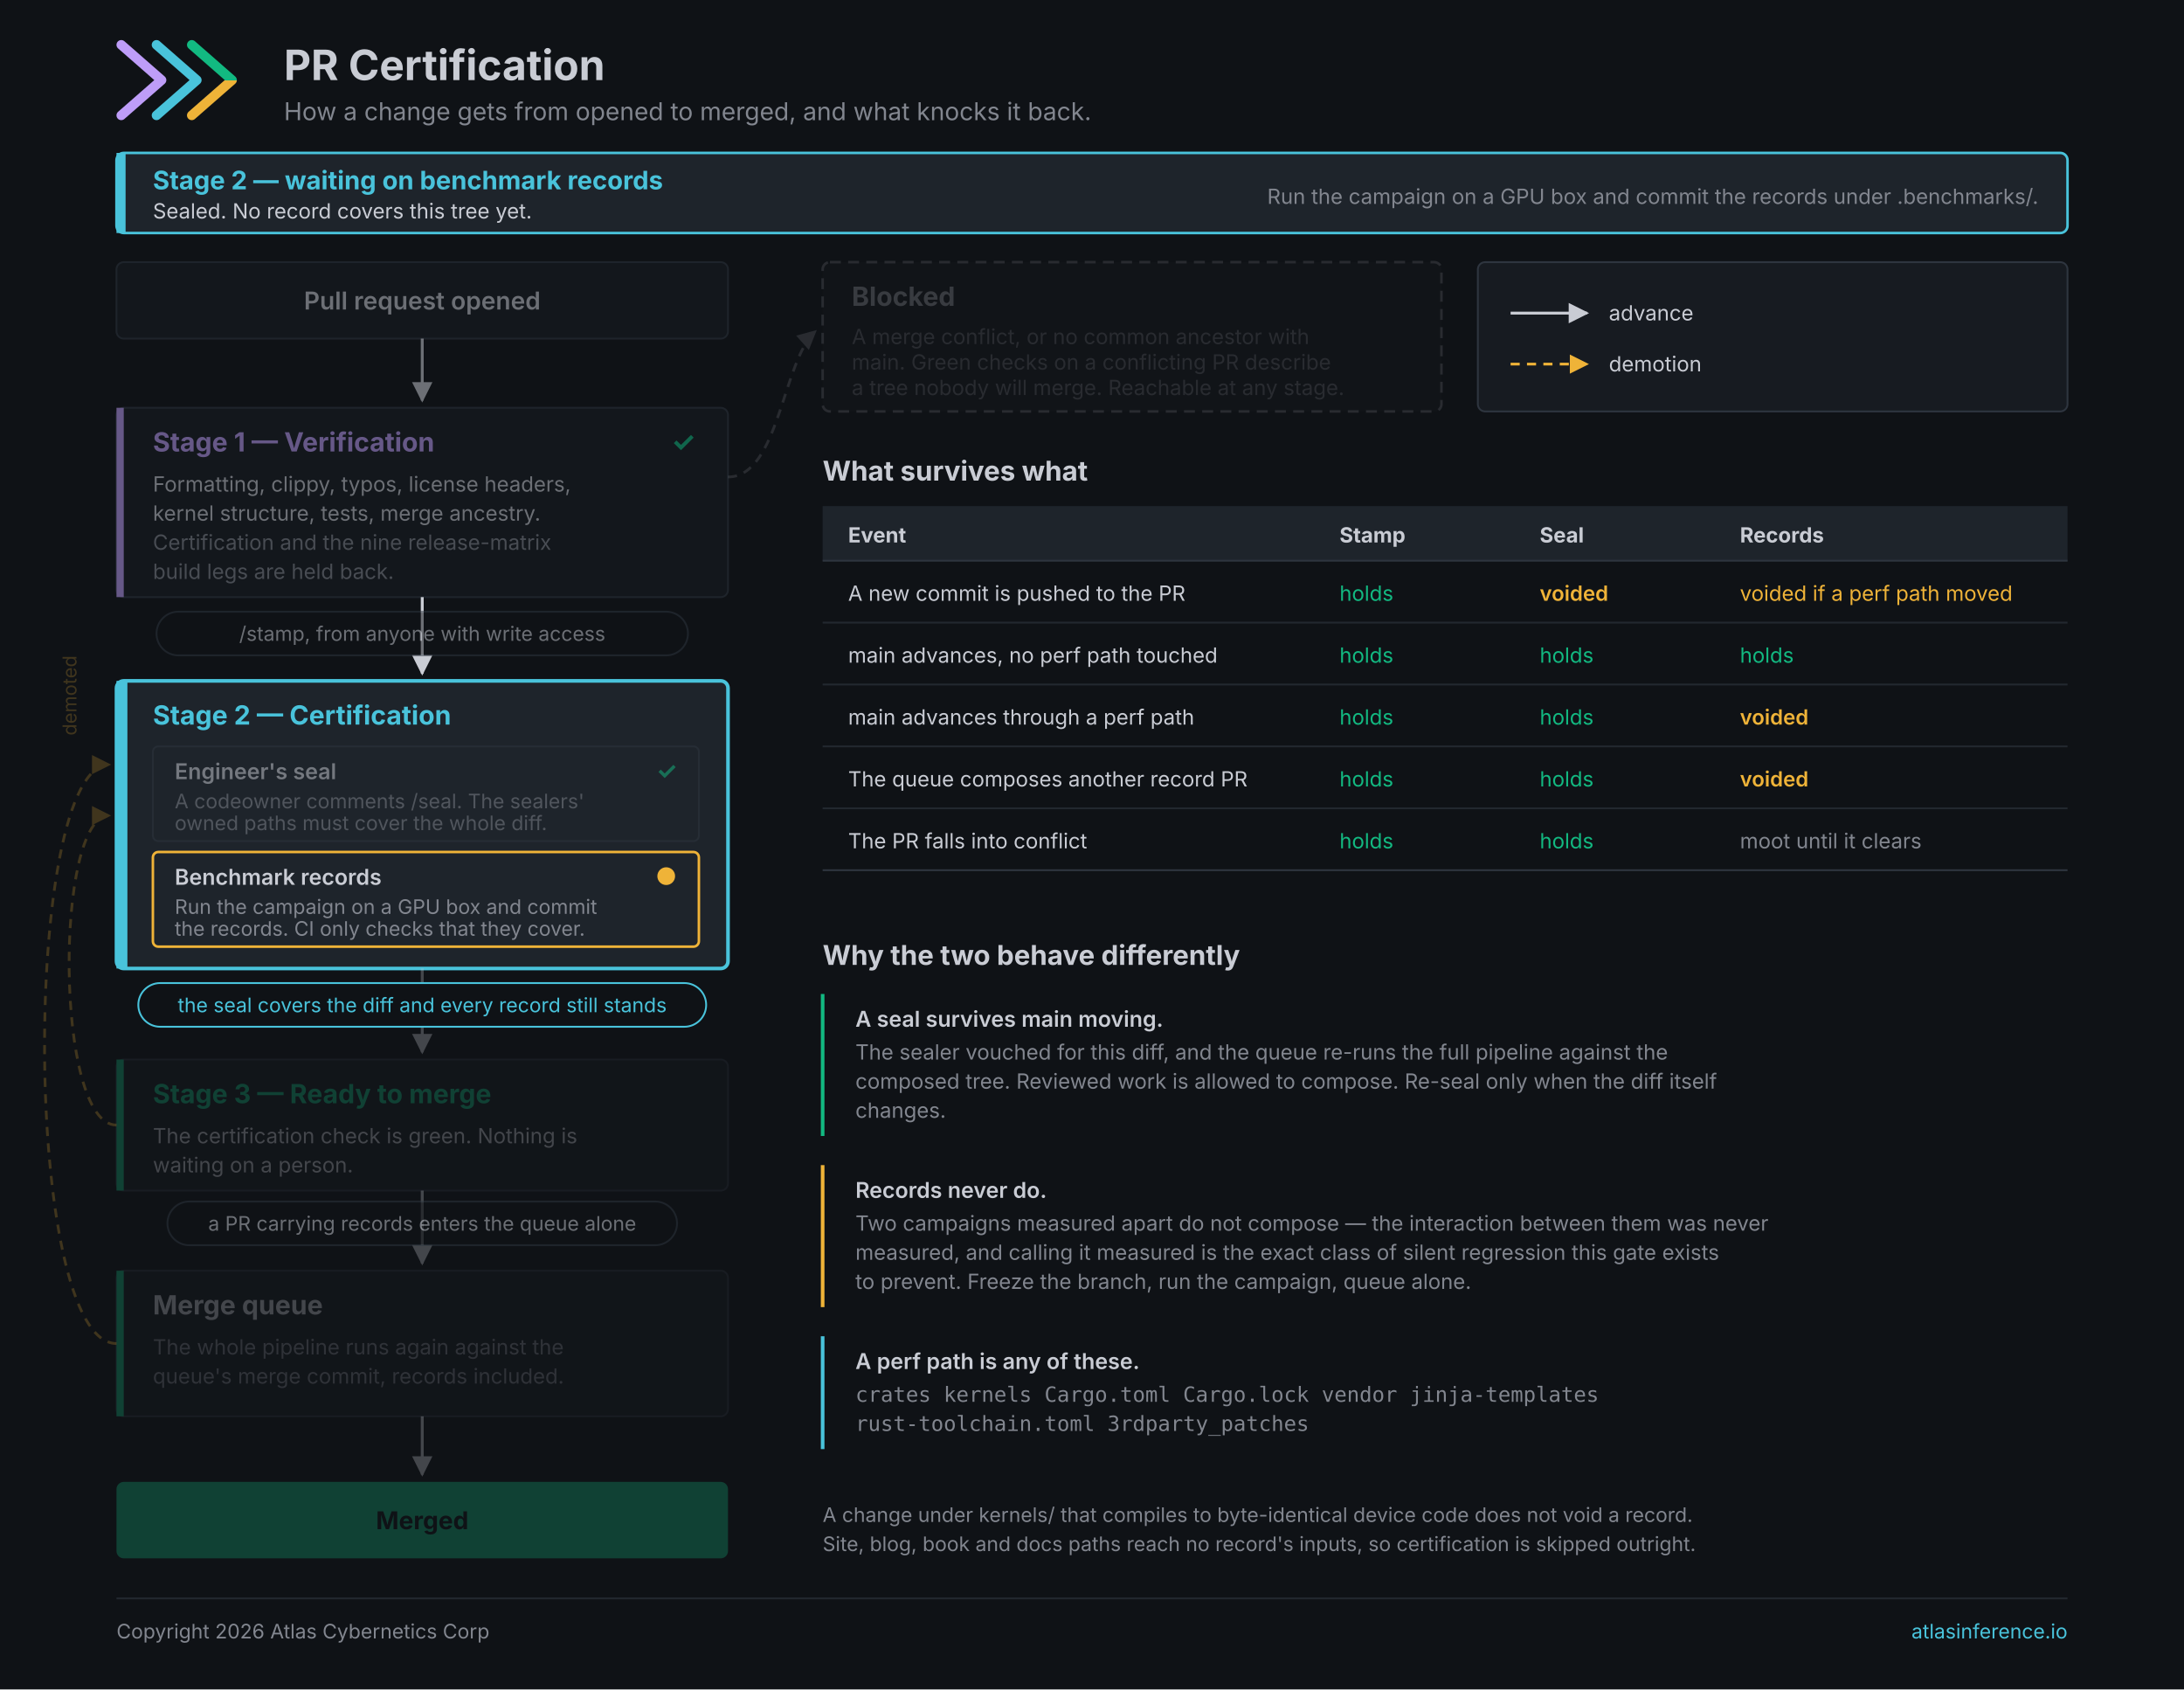
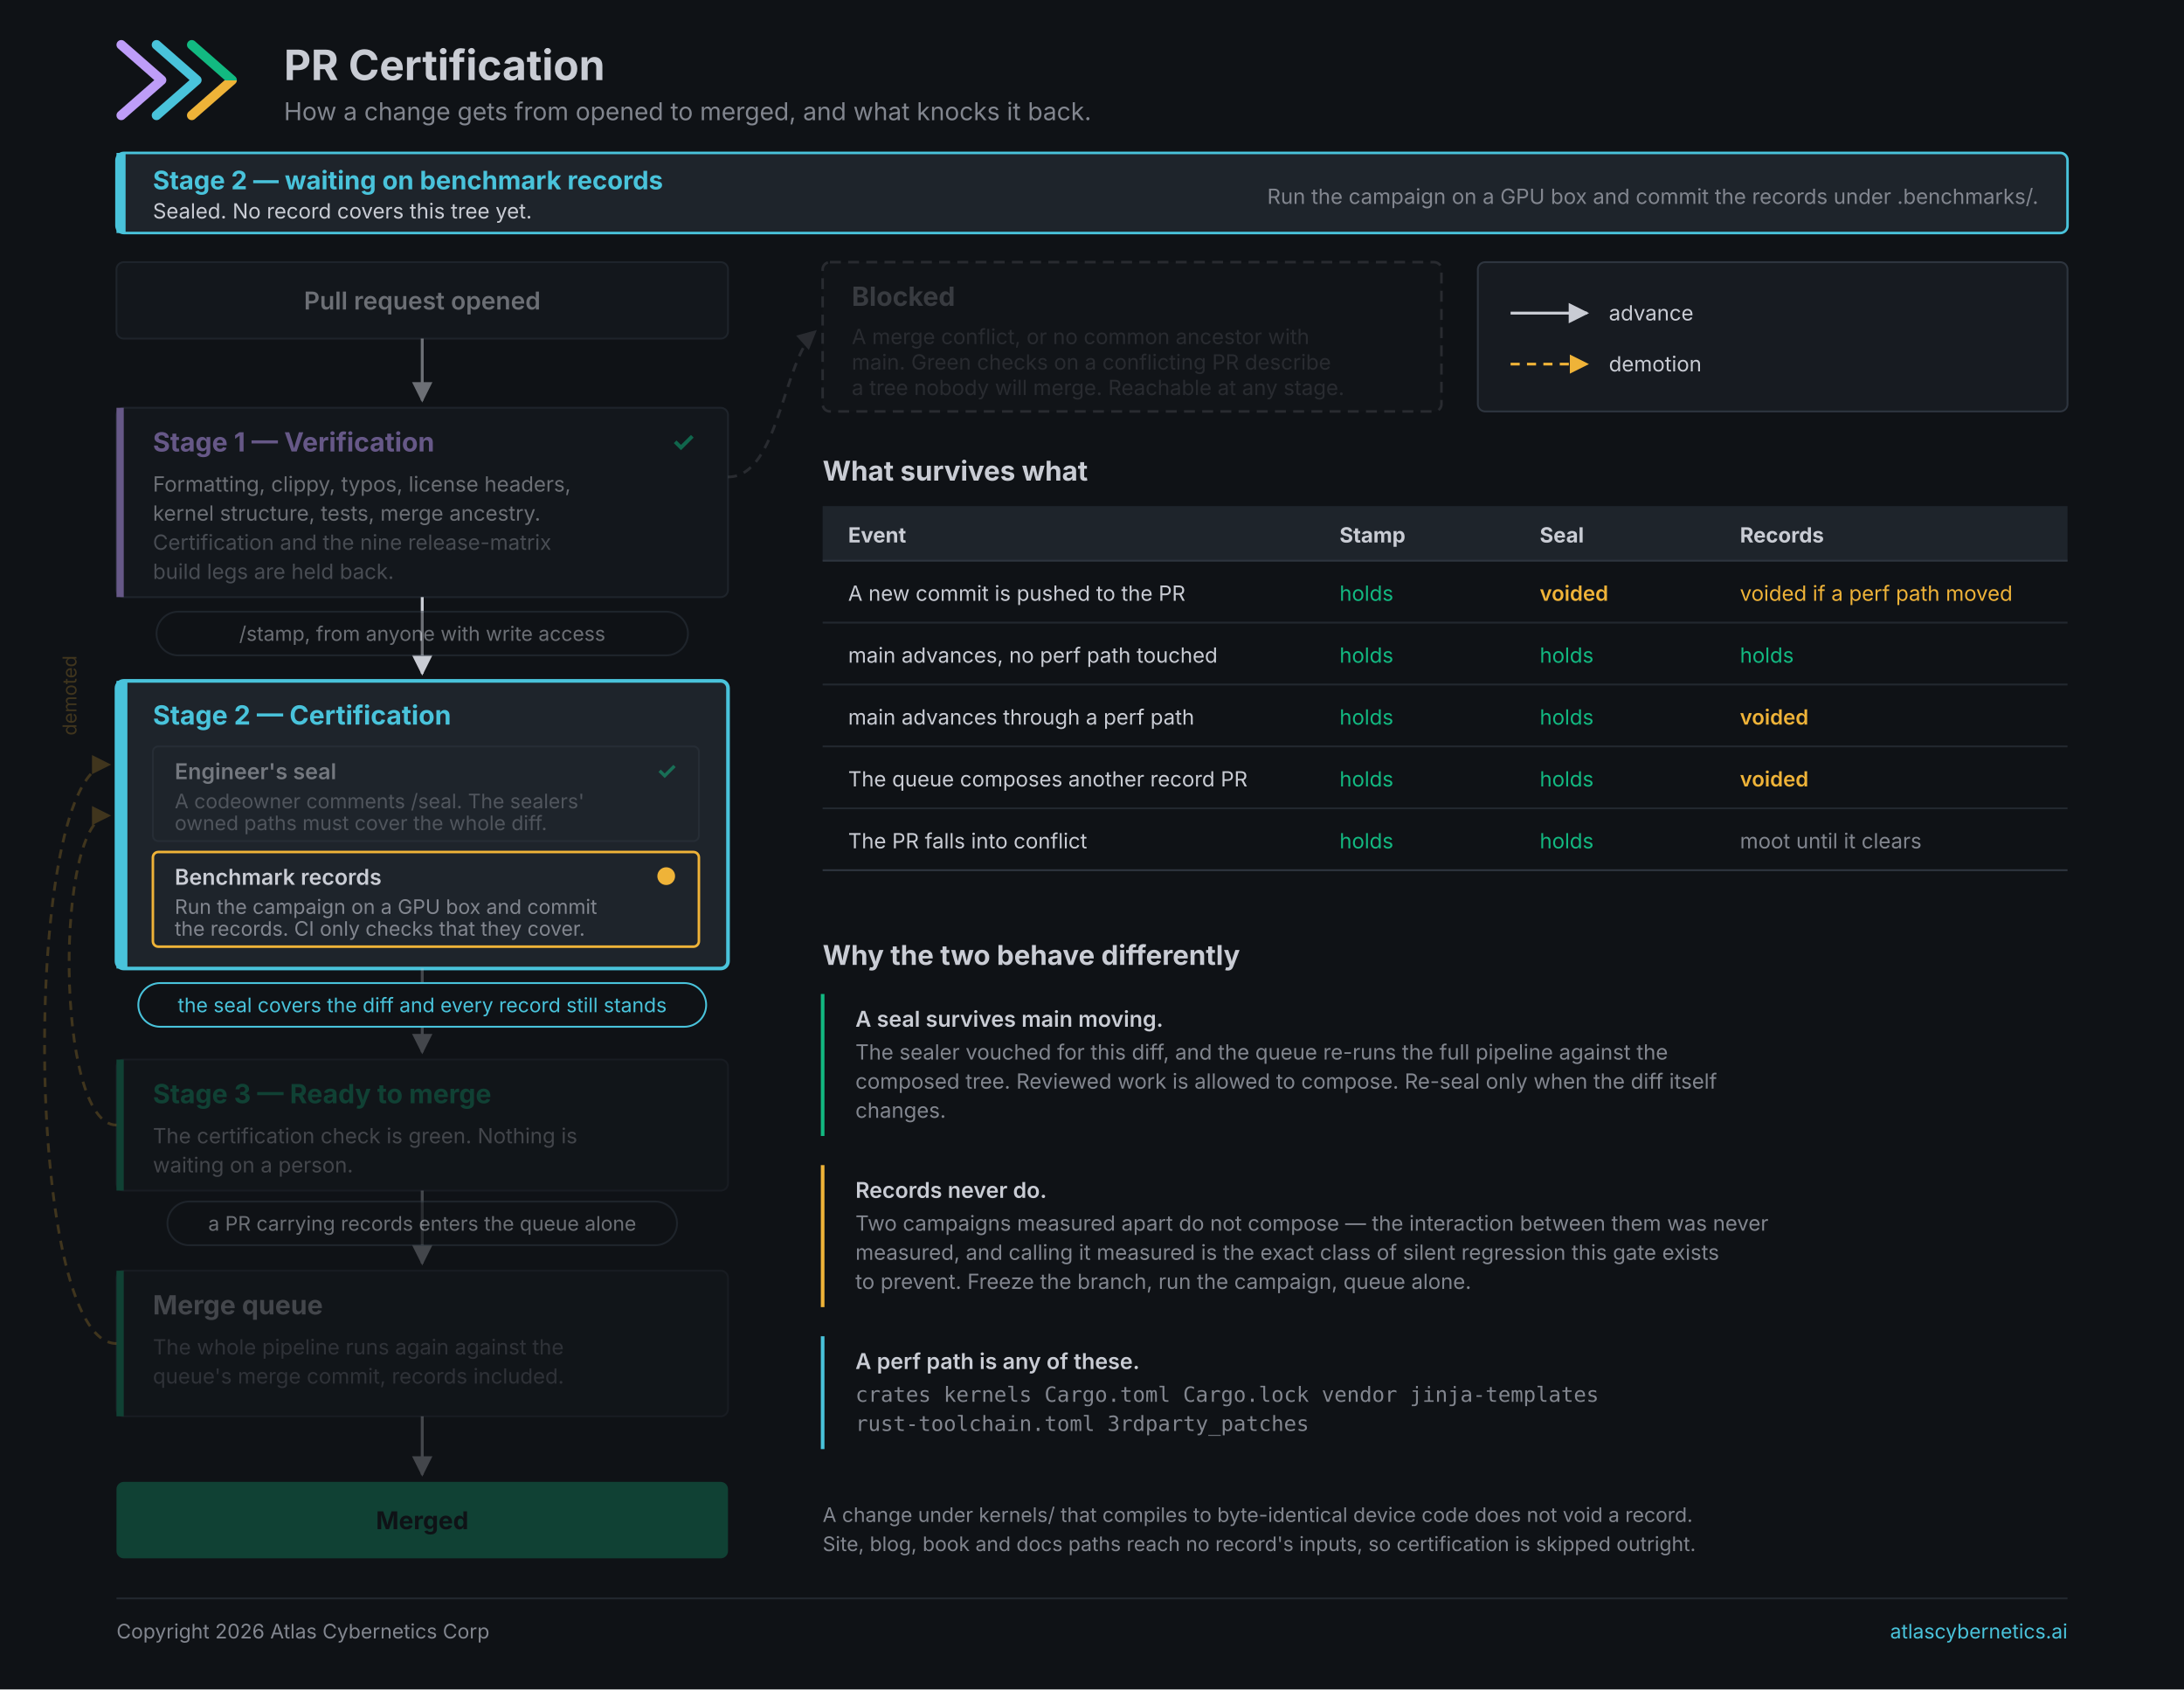
<svg xmlns="http://www.w3.org/2000/svg" xmlns:xlink="http://www.w3.org/1999/xlink" viewBox="0 0 1200 928" width="1200" height="928" font-family="Inter, ui-sans-serif, system-ui, Segoe UI, Helvetica, Arial, sans-serif" role="img" aria-label="Atlas PR Certification — Stage 2 — waiting on benchmark records">
  <defs>
    <linearGradient id="atlasGoldCut" x1="0" y1="0" x2="0" y2="1">
      <stop offset="0.5" stop-color="#12B981" />
      <stop offset="0.5" stop-color="#EFB338" />
    </linearGradient>
    <marker id="tipInk" viewBox="0 0 10 10" refX="9" refY="5" markerWidth="7" markerHeight="7" orient="auto-start-reverse">
      <path d="M 0 0 L 10 5 L 0 10 z" fill="#C9CCD4" />
    </marker>
    <marker id="tipGold" viewBox="0 0 10 10" refX="9" refY="5" markerWidth="7" markerHeight="7" orient="auto-start-reverse">
      <path d="M 0 0 L 10 5 L 0 10 z" fill="#EFB338" />
    </marker>
    <marker id="tipMuted" viewBox="0 0 10 10" refX="9" refY="5" markerWidth="7" markerHeight="7" orient="auto-start-reverse">
      <path d="M 0 0 L 10 5 L 0 10 z" fill="#82868F" />
    </marker>
    <marker id="tipAccent" viewBox="0 0 10 10" refX="9" refY="5" markerWidth="7" markerHeight="7" orient="auto-start-reverse">
      <path d="M 0 0 L 10 5 L 0 10 z" fill="#49C3DB" />
    </marker>
  </defs>
  <rect width="1200" height="928" fill="#0F1216" />
  <g transform="translate(64 22) scale(0.06918)">
    <g fill="none" stroke-width="76" stroke-linecap="round" stroke-linejoin="round">
      <path d="M38 38L358 318L38 598" stroke="#BE9DF8" />
      <path d="M318 38L638 318L318 598" stroke="#49C3DB" />
      <path d="M598 38L918 318L598 598" stroke="url(#atlasGoldCut)" />
    </g>
  </g>
  <text x="156" y="44" font-size="23" fill="#C9CCD4" font-weight="650">PR Certification</text>
  <text x="156" y="66" font-size="13.5" fill="#82868F">How a change gets from opened to merged, and what knocks it back.</text>
  <rect x="64" y="84" width="1072" height="44" rx="4" fill="#1E242B" stroke="#49C3DB" stroke-width="1.4" />
  <rect x="64" y="84" width="5" height="44" fill="#49C3DB" />
  <text x="84" y="104" font-size="14" fill="#49C3DB" font-weight="650">Stage 2 — waiting on benchmark records</text>
  <text x="84" y="120" font-size="11.5" fill="#C9CCD4">Sealed. No record covers this tree yet.</text>
  <text x="1120" y="112" font-size="11.5" fill="#82868F" text-anchor="end">Run the campaign on a GPU box and commit the records under .benchmarks/.</text>
  <g opacity="0.5">
    <rect x="64" y="144" width="336" height="42" rx="4" fill="#171B21" stroke="#2E353F" stroke-width="1" />
    <text x="232" y="170" font-size="13.5" fill="#C9CCD4" font-weight="600" text-anchor="middle">Pull request opened</text>
  </g>
  <path d="M 232 186 L 232 220" stroke="#C9CCD4" stroke-width="1.6" fill="none" marker-end="url(#tipInk)" opacity="0.5" />
  <g opacity="0.5">
    <rect x="64" y="224" width="336" height="104" rx="4" fill="#171B21" stroke="#2E353F" stroke-width="1.0" />
    <rect x="64" y="224" width="4" height="104" fill="#BE9DF8" />
    <text x="84" y="248" font-size="14.5" fill="#BE9DF8" font-weight="650">Stage 1 — Verification</text>
    <text x="84" y="270" font-size="11.5" fill="#C9CCD4">Formatting, clippy, typos, license headers,</text>
    <text x="84" y="286" font-size="11.5" fill="#C9CCD4">kernel structure, tests, merge ancestry.</text>
    <text x="84" y="302" font-size="11.5" fill="#82868F">Certification and the nine release-matrix</text>
    <text x="84" y="318" font-size="11.5" fill="#82868F">build legs are held back.</text>
    <text x="382" y="248" font-size="15" fill="#12B981" font-weight="650" text-anchor="end">✓</text>
  </g>
  <path d="M 232 328 L 232 370" stroke="#C9CCD4" stroke-width="1.6" fill="none" marker-end="url(#tipInk)" opacity="1" />
  <g opacity="0.5">
    <rect x="86.0" y="336" width="292" height="24" rx="12" fill="#0F1216" stroke="#2E353F" stroke-width="1" />
    <text x="232" y="352" font-size="11" fill="#C9CCD4" text-anchor="middle">/stamp, from anyone with write access</text>
  </g>
  <g opacity="1">
    <rect x="64" y="374" width="336" height="158" rx="4" fill="#1E242B" stroke="#49C3DB" stroke-width="2.0" />
    <rect x="64" y="374" width="6" height="158" fill="#49C3DB" />
    <text x="84" y="398" font-size="14.5" fill="#49C3DB" font-weight="650">Stage 2 — Certification</text>
  </g>
  <g opacity="0.5">
    <rect x="84" y="410" width="300" height="52" rx="3" fill="#1E242B" stroke="#2E353F" stroke-width="1" />
    <text x="96" y="428" font-size="12" fill="#C9CCD4" font-weight="600">Engineer's seal</text>
    <text x="96" y="444" font-size="11" fill="#82868F">A codeowner comments /seal. The sealers'</text>
    <text x="96" y="456" font-size="11" fill="#82868F">owned paths must cover the whole diff.</text>
    <text x="372" y="428" font-size="13" fill="#12B981" font-weight="650" text-anchor="end">✓</text>
  </g>
  <g opacity="1">
    <rect x="84" y="468" width="300" height="52" rx="3" fill="#1E242B" stroke="#EFB338" stroke-width="1.4" />
    <text x="96" y="486" font-size="12" fill="#C9CCD4" font-weight="600">Benchmark records</text>
    <text x="96" y="502" font-size="11" fill="#82868F">Run the campaign on a GPU box and commit</text>
    <text x="96" y="514" font-size="11" fill="#82868F">the records. CI only checks that they cover.</text>
    <text x="372" y="486" font-size="13" fill="#EFB338" font-weight="650" text-anchor="end">●</text>
  </g>
  <path d="M 232 532 L 232 578" stroke="#C9CCD4" stroke-width="1.6" fill="none" marker-end="url(#tipInk)" opacity="0.28" />
  <g opacity="1">
    <rect x="76.0" y="540" width="312" height="24" rx="12" fill="#0F1216" stroke="#49C3DB" stroke-width="1" />
    <text x="232" y="556" font-size="11" fill="#49C3DB" text-anchor="middle">the seal covers the diff and every record still stands</text>
  </g>
  <g opacity="0.28">
    <rect x="64" y="582" width="336" height="72" rx="4" fill="#171B21" stroke="#2E353F" stroke-width="1.0" />
    <rect x="64" y="582" width="4" height="72" fill="#12B981" />
    <text x="84" y="606" font-size="14.5" fill="#12B981" font-weight="650">Stage 3 — Ready to merge</text>
    <text x="84" y="628" font-size="11.5" fill="#C9CCD4">The certification check is green. Nothing is</text>
    <text x="84" y="644" font-size="11.5" fill="#C9CCD4">waiting on a person.</text>
  </g>
  <path d="M 232 654 L 232 694" stroke="#C9CCD4" stroke-width="1.6" fill="none" marker-end="url(#tipInk)" opacity="0.28" />
  <g opacity="0.5">
    <rect x="92.0" y="660" width="280" height="24" rx="12" fill="#0F1216" stroke="#2E353F" stroke-width="1" />
    <text x="232" y="676" font-size="11" fill="#C9CCD4" text-anchor="middle">a PR carrying records enters the queue alone</text>
  </g>
  <g opacity="0.28">
    <rect x="64" y="698" width="336" height="80" rx="4" fill="#171B21" stroke="#2E353F" stroke-width="1.0" />
    <rect x="64" y="698" width="4" height="80" fill="#12B981" />
    <text x="84" y="722" font-size="14.5" fill="#C9CCD4" font-weight="650">Merge queue</text>
    <text x="84" y="744" font-size="11.5" fill="#82868F">The whole pipeline runs again against the</text>
    <text x="84" y="760" font-size="11.5" fill="#82868F">queue's merge commit, records included.</text>
  </g>
  <path d="M 232 778 L 232 810" stroke="#C9CCD4" stroke-width="1.6" fill="none" marker-end="url(#tipInk)" opacity="0.28" />
  <g opacity="0.28">
    <rect x="64" y="814" width="336" height="42" rx="4" fill="#12B981" />
    <text x="232" y="840" font-size="13.5" fill="#0F1216" font-weight="650" text-anchor="middle">Merged</text>
  </g>
  <path d="M 64 618 C 30 618, 30 448, 60 448" stroke="#EFB338" stroke-width="1.5" fill="none" marker-end="url(#tipGold)" opacity="0.22" stroke-dasharray="5 4" />
  <path d="M 64 738 C 12 738, 12 420, 60 420" stroke="#EFB338" stroke-width="1.5" fill="none" marker-end="url(#tipGold)" opacity="0.22" stroke-dasharray="5 4" />
  <text x="42" y="404" font-size="10.5" fill="#EFB338" opacity="0.22" transform="rotate(-90 42 404)">demoted</text>
  <path d="M 400 262 C 428 262, 430 198, 448 182" stroke="#82868F" stroke-width="1.5" fill="none" marker-end="url(#tipMuted)" opacity="0.22" stroke-dasharray="5 4" />
  <g opacity="0.22">
    <rect x="452" y="144" width="340" height="82" rx="4" fill="#171B21" stroke="#82868F" stroke-width="1.4" stroke-dasharray="6 4" />
    <text x="468" y="168" font-size="14.5" fill="#C9CCD4" font-weight="650">Blocked</text>
    <text x="468" y="189" font-size="11.5" fill="#82868F">A merge conflict, or no common ancestor with</text>
    <text x="468" y="203" font-size="11.5" fill="#82868F">main. Green checks on a conflicting PR describe</text>
    <text x="468" y="217" font-size="11.5" fill="#82868F">a tree nobody will merge. Reachable at any stage.</text>
  </g>
  <rect x="812" y="144" width="324" height="82" rx="4" fill="#171B21" stroke="#2E353F" stroke-width="1" />
  <path d="M 830 172 L 872 172" stroke="#C9CCD4" stroke-width="1.6" fill="none" marker-end="url(#tipInk)" opacity="1" />
  <text x="884" y="176" font-size="11.5" fill="#C9CCD4">advance</text>
  <path d="M 830 200 L 872 200" stroke="#EFB338" stroke-width="1.5" fill="none" marker-end="url(#tipGold)" opacity="1" stroke-dasharray="5 4" />
  <text x="884" y="204" font-size="11.5" fill="#C9CCD4">demotion</text>
  <text x="452" y="264" font-size="15" fill="#C9CCD4" font-weight="650">What survives what</text>
  <rect x="452" y="278" width="684" height="30" fill="#1E242B" />
  <text x="466" y="298" font-size="11.5" fill="#C9CCD4" font-weight="650">Event</text>
  <text x="736" y="298" font-size="11.5" fill="#C9CCD4" font-weight="650">Stamp</text>
  <text x="846" y="298" font-size="11.5" fill="#C9CCD4" font-weight="650">Seal</text>
  <text x="956" y="298" font-size="11.5" fill="#C9CCD4" font-weight="650">Records</text>
  <g opacity="1">
    <text x="466" y="330" font-size="11.5" fill="#C9CCD4">A new commit is pushed to the PR</text>
    <text x="736" y="330" font-size="11.5" fill="#12B981">holds</text>
    <text x="846" y="330" font-size="11.5" fill="#EFB338" font-weight="600">voided</text>
    <text x="956" y="330" font-size="11.5" fill="#EFB338">voided if a perf path moved</text>
  </g>
  <g opacity="1">
    <text x="466" y="364" font-size="11.5" fill="#C9CCD4">main advances, no perf path touched</text>
    <text x="736" y="364" font-size="11.5" fill="#12B981">holds</text>
    <text x="846" y="364" font-size="11.5" fill="#12B981">holds</text>
    <text x="956" y="364" font-size="11.5" fill="#12B981">holds</text>
  </g>
  <g opacity="1">
    <text x="466" y="398" font-size="11.5" fill="#C9CCD4">main advances through a perf path</text>
    <text x="736" y="398" font-size="11.5" fill="#12B981">holds</text>
    <text x="846" y="398" font-size="11.5" fill="#12B981">holds</text>
    <text x="956" y="398" font-size="11.5" fill="#EFB338" font-weight="600">voided</text>
  </g>
  <g opacity="1">
    <text x="466" y="432" font-size="11.5" fill="#C9CCD4">The queue composes another record PR</text>
    <text x="736" y="432" font-size="11.5" fill="#12B981">holds</text>
    <text x="846" y="432" font-size="11.5" fill="#12B981">holds</text>
    <text x="956" y="432" font-size="11.5" fill="#EFB338" font-weight="600">voided</text>
  </g>
  <g opacity="1">
    <text x="466" y="466" font-size="11.5" fill="#C9CCD4">The PR falls into conflict</text>
    <text x="736" y="466" font-size="11.5" fill="#12B981">holds</text>
    <text x="846" y="466" font-size="11.5" fill="#12B981">holds</text>
    <text x="956" y="466" font-size="11.5" fill="#82868F">moot until it clears</text>
  </g>
  <line x1="452" y1="308" x2="1136" y2="308" stroke="#2E353F" />
  <line x1="452" y1="342" x2="1136" y2="342" stroke="#22282F" />
  <line x1="452" y1="376" x2="1136" y2="376" stroke="#22282F" />
  <line x1="452" y1="410" x2="1136" y2="410" stroke="#22282F" />
  <line x1="452" y1="444" x2="1136" y2="444" stroke="#22282F" />
  <line x1="452" y1="478" x2="1136" y2="478" stroke="#2E353F" />
  <text x="452" y="530" font-size="15" fill="#C9CCD4" font-weight="650">Why the two behave differently</text>
  <line x1="452" y1="546" x2="452" y2="624" stroke="#12B981" stroke-width="2" />
  <text x="470" y="564" font-size="12" fill="#C9CCD4" font-weight="600">A seal survives main moving.</text>
  <text x="470" y="582" font-size="11.5" fill="#82868F">The sealer vouched for this diff, and the queue re-runs the full pipeline against the</text>
  <text x="470" y="598" font-size="11.5" fill="#82868F">composed tree. Reviewed work is allowed to compose. Re-seal only when the diff itself</text>
  <text x="470" y="614" font-size="11.5" fill="#82868F">changes.</text>
  <line x1="452" y1="640" x2="452" y2="718" stroke="#EFB338" stroke-width="2" />
  <text x="470" y="658" font-size="12" fill="#C9CCD4" font-weight="600">Records never do.</text>
  <text x="470" y="676" font-size="11.5" fill="#82868F">Two campaigns measured apart do not compose — the interaction between them was never</text>
  <text x="470" y="692" font-size="11.5" fill="#82868F">measured, and calling it measured is the exact class of silent regression this gate exists</text>
  <text x="470" y="708" font-size="11.5" fill="#82868F">to prevent. Freeze the branch, run the campaign, queue alone.</text>
  <line x1="452" y1="734" x2="452" y2="796" stroke="#49C3DB" stroke-width="2" />
  <text x="470" y="752" font-size="12" fill="#C9CCD4" font-weight="600">A perf path is any of these.</text>
  <text x="470" y="770" font-size="11.5" fill="#82868F" font-family="ui-mono, ui-monospace, SFMono-Regular, Menlo, monospace">crates  kernels  Cargo.toml  Cargo.lock  vendor  jinja-templates</text>
  <text x="470" y="786" font-size="11.5" fill="#82868F" font-family="ui-mono, ui-monospace, SFMono-Regular, Menlo, monospace">rust-toolchain.toml  3rdparty_patches</text>
  <text x="452" y="836" font-size="11" fill="#82868F">A change under kernels/ that compiles to byte-identical device code does not void a record.</text>
  <text x="452" y="852" font-size="11" fill="#82868F">Site, blog, book and docs paths reach no record's inputs, so certification is skipped outright.</text>
  <line x1="64" y1="878" x2="1136" y2="878" stroke="#22282F" />
  <text x="64" y="900" font-size="11" fill="#82868F">Copyright 2026 Atlas Cybernetics Corp</text>
-   <a href="https://atlasinference.io" xlink:href="https://atlasinference.io" target="_blank" rel="noopener">
-     <text x="1136" y="900" font-size="11" fill="#49C3DB" text-anchor="end">atlasinference.io</text>
+   <a href="https://atlascybernetics.ai" xlink:href="https://atlascybernetics.ai" target="_blank" rel="noopener">
+     <text x="1136" y="900" font-size="11" fill="#49C3DB" text-anchor="end">atlascybernetics.ai</text>
  </a>
</svg>
